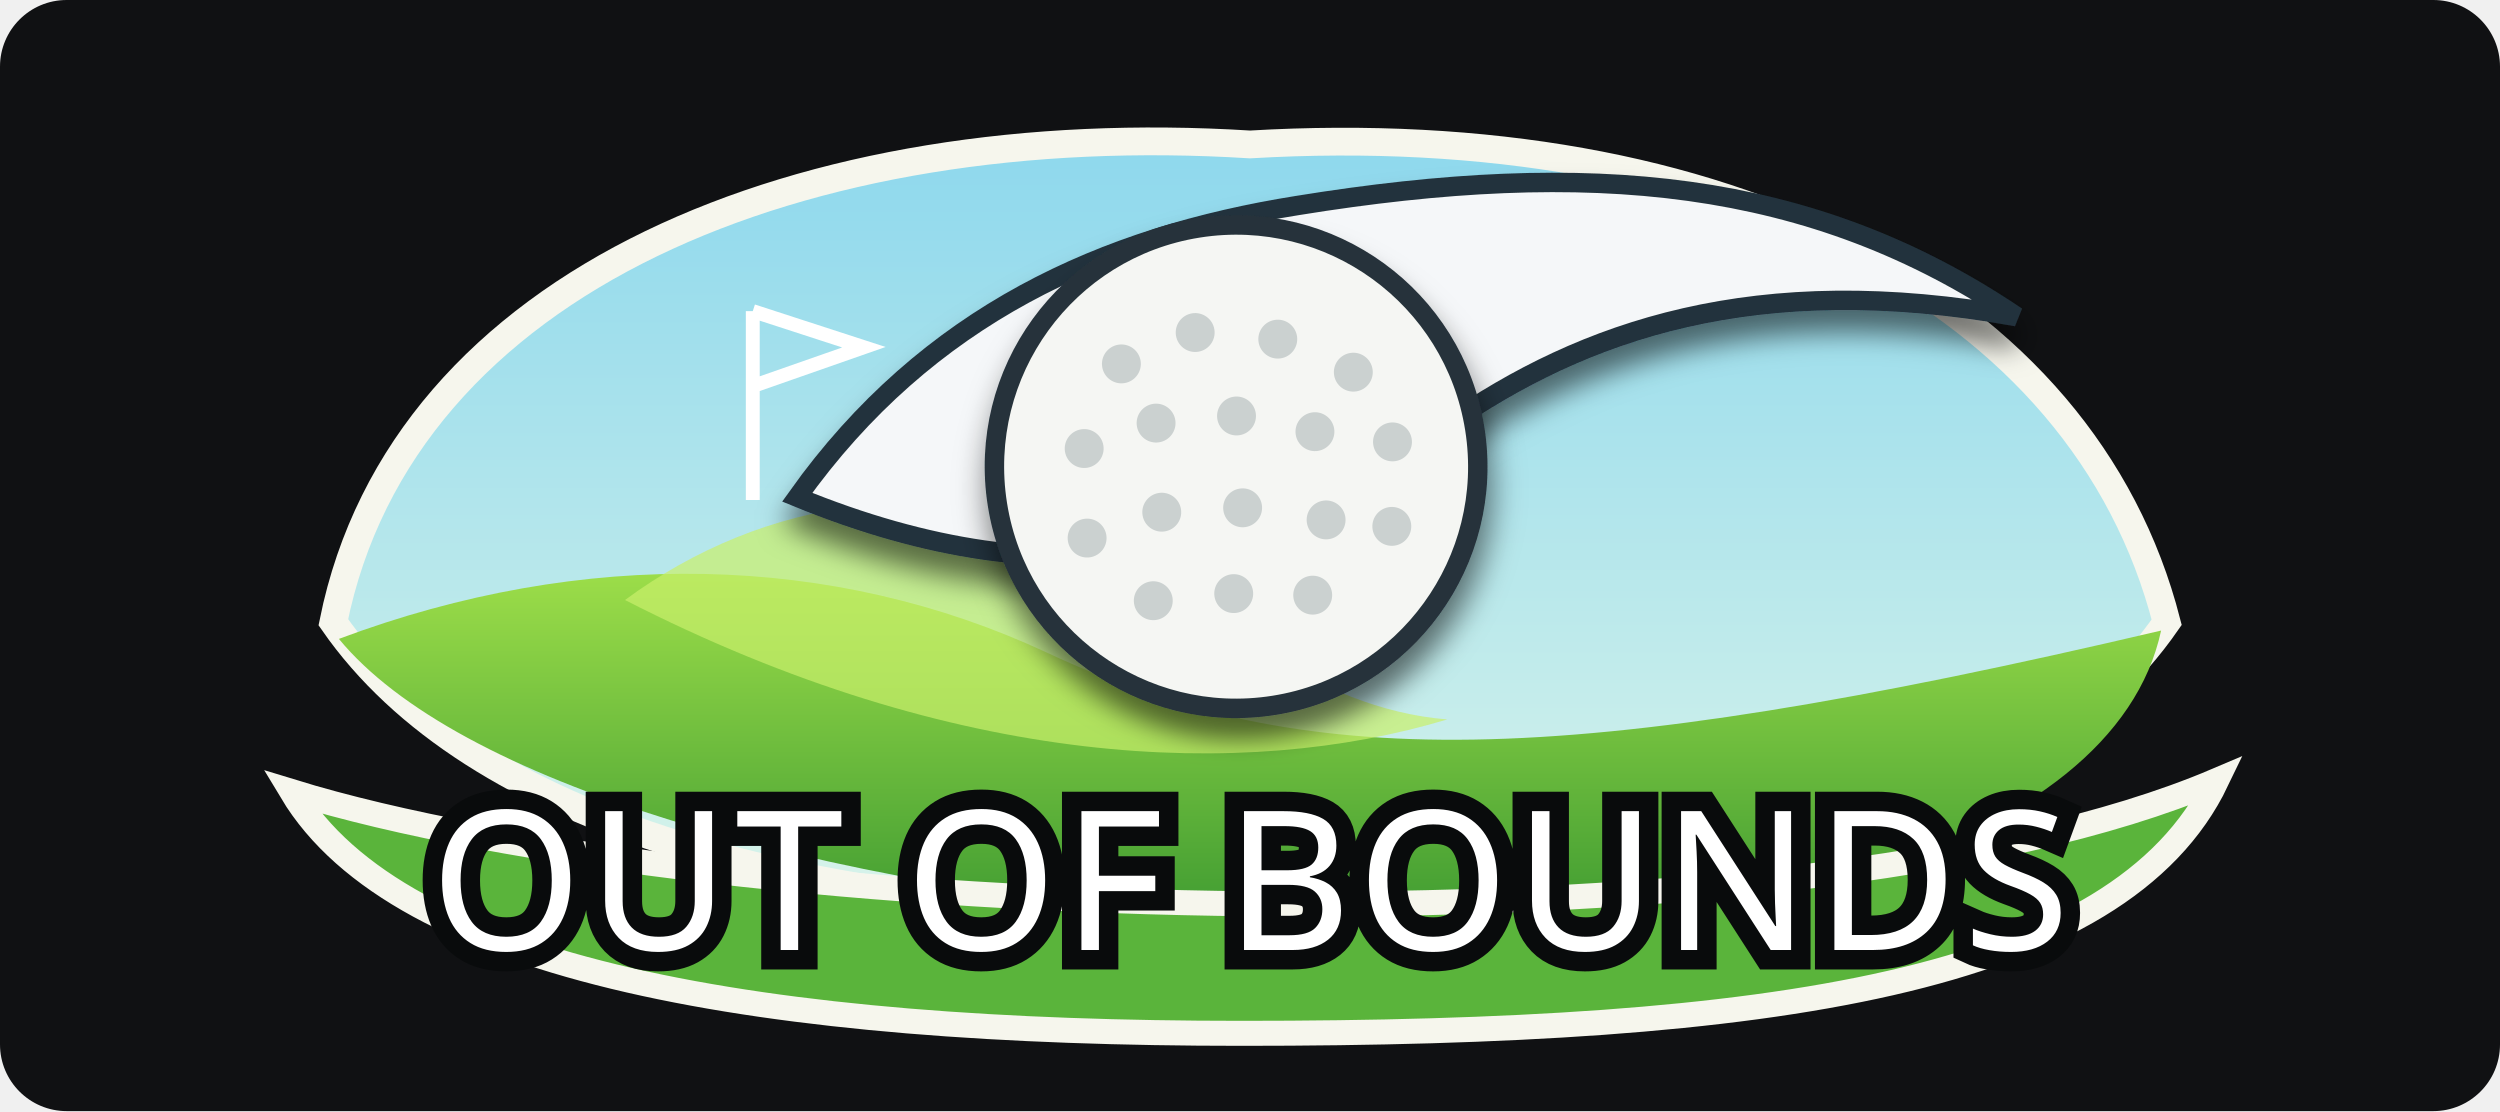
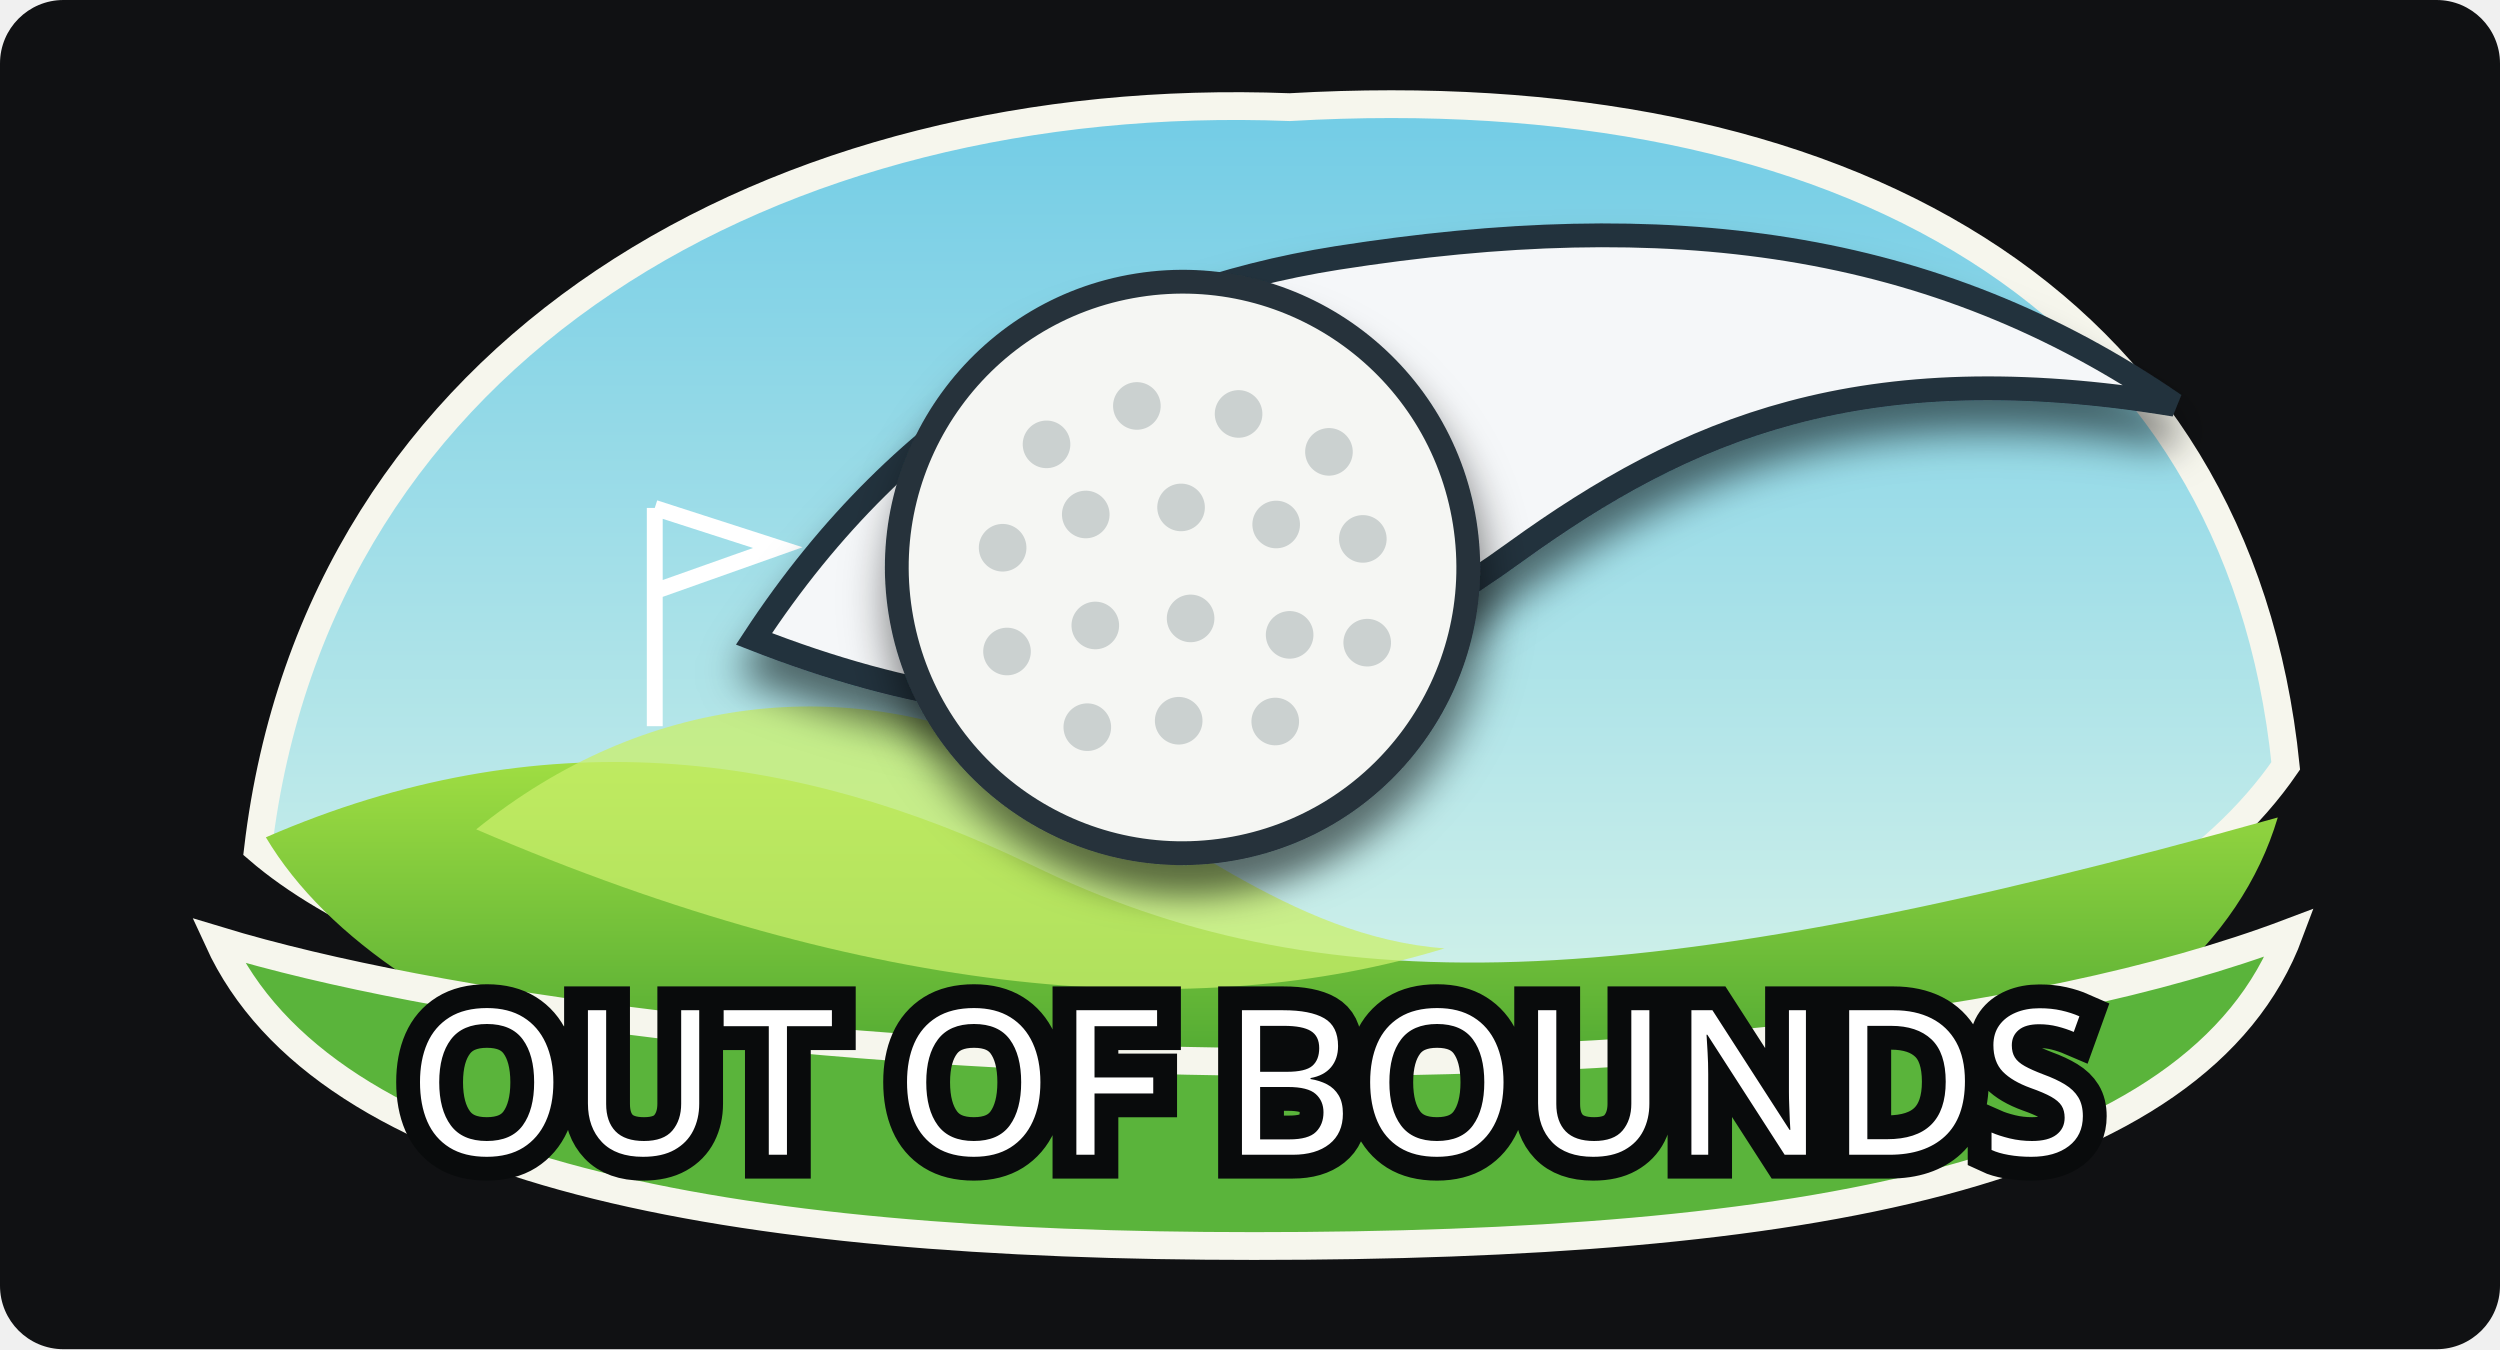
- <svg xmlns="http://www.w3.org/2000/svg" viewBox="0 0 900 400" role="img" aria-labelledby="title desc">
+ <svg xmlns="http://www.w3.org/2000/svg" viewBox="0 0 630 340" role="img" aria-labelledby="title desc">
  <defs>
    <linearGradient id="sky" x1="0" y1="0" x2="0" y2="1">
-       <stop offset="0" stop-color="#8ed8ed" />
+       <stop offset="0" stop-color="#72cce6" />
      <stop offset="1" stop-color="#d9f4ea" />
    </linearGradient>
    <linearGradient id="grass" x1="0" y1="0" x2="0" y2="1">
-       <stop offset="0" stop-color="#9cdd49" />
-       <stop offset="1" stop-color="#3d9a31" />
+       <stop offset="0" stop-color="#9fdd42" />
+       <stop offset="1" stop-color="#31952d" />
    </linearGradient>
    <filter id="shadow" x="-20%" y="-20%" width="140%" height="140%">
      <feDropShadow dx="0" dy="8" stdDeviation="5" flood-color="#000" flood-opacity=".55" />
    </filter>
  </defs>
-   <rect width="900" height="400" rx="24" fill="#101113" />
-   <path d="M120 224C145 100 290 42 450 52c170-10 300 55 330 172-50 72-170 106-330 106S170 296 120 224Z" fill="url(#sky)" stroke="#f6f6ed" stroke-width="10" />
-   <path d="M122 230c88-33 178-31 255 5 92 43 184 43 401-8-17 79-157 119-328 105-161-13-286-51-328-102Z" fill="url(#grass)" />
-   <path d="M225 216c50-37 116-47 170-18 42 22 77 57 126 61-73 22-177 18-296-43Z" fill="#c9ef6b" opacity=".7" />
-   <path d="M271 180v-68M271 112l40 13-40 14" fill="none" stroke="#fff" stroke-width="5" />
-   <path d="M287 179c47-66 111-94 180-105 105-17 185-10 259 40-94-17-156 5-205 39-68 47-139 65-234 26Z" fill="#f5f7f9" stroke="#24333c" stroke-width="7" filter="url(#shadow)" />
-   <g transform="translate(445 168) rotate(-9)" filter="url(#shadow)">
-     <circle r="87" fill="#f5f6f3" stroke="#26333a" stroke-width="7" />
+   <rect width="630" height="340" rx="16" fill="#101113" />
+   <path d="M65 214C80 87 196 22 325 27c139-8 239 48 251 166-35 51-128 80-252 80-126 0-222-27-259-59Z" fill="url(#sky)" stroke="#f6f6ed" stroke-width="7" />
+   <path d="M67 211c69-30 133-22 193 7 72 35 150 34 314-12-19 64-116 98-252 93-125-4-224-36-255-88Z" fill="url(#grass)" />
+   <path d="M120 209c42-34 94-40 140-18 35 17 65 45 104 48-62 19-144 13-244-30Z" fill="#c9ef6b" opacity=".75" />
+   <path d="M165 183v-55M165 128l31 10-31 11" fill="none" stroke="#fff" stroke-width="4" />
+   <path d="M190 161c38-58 90-87 147-96 83-13 150-5 211 37-79-13-123 6-166 37-55 40-113 53-192 22Z" fill="#f5f7f9" stroke="#24333c" stroke-width="6" filter="url(#shadow)" />
+   <g transform="translate(298 143) rotate(-9)" filter="url(#shadow)">
+     <circle r="72" fill="#f5f6f3" stroke="#26333a" stroke-width="6" />
    <g fill="#cbd1d0">
-       <circle cx="-35" cy="-43" r="7" />
-       <circle cx="-7" cy="-50" r="7" />
-       <circle cx="22" cy="-43" r="7" />
-       <circle cx="47" cy="-27" r="7" />
-       <circle cx="-53" cy="-15" r="7" />
-       <circle cx="-26" cy="-20" r="7" />
-       <circle cx="3" cy="-18" r="7" />
-       <circle cx="30" cy="-8" r="7" />
-       <circle cx="57" cy="0" r="7" />
-       <circle cx="-57" cy="17" r="7" />
-       <circle cx="-29" cy="12" r="7" />
-       <circle cx="0" cy="15" r="7" />
-       <circle cx="29" cy="24" r="7" />
-       <circle cx="52" cy="30" r="7" />
-       <circle cx="-37" cy="43" r="7" />
-       <circle cx="-8" cy="45" r="7" />
-       <circle cx="20" cy="50" r="7" />
+       <circle cx="-29" cy="-36" r="6" />
+       <circle cx="-5" cy="-42" r="6" />
+       <circle cx="20" cy="-36" r="6" />
+       <circle cx="41" cy="-23" r="6" />
+       <circle cx="-44" cy="-12" r="6" />
+       <circle cx="-22" cy="-17" r="6" />
+       <circle cx="2" cy="-15" r="6" />
+       <circle cx="25" cy="-7" r="6" />
+       <circle cx="46" cy="0" r="6" />
+       <circle cx="-47" cy="14" r="6" />
+       <circle cx="-24" cy="11" r="6" />
+       <circle cx="0" cy="13" r="6" />
+       <circle cx="24" cy="21" r="6" />
+       <circle cx="43" cy="26" r="6" />
+       <circle cx="-30" cy="36" r="6" />
+       <circle cx="-7" cy="38" r="6" />
+       <circle cx="17" cy="42" r="6" />
    </g>
  </g>
-   <path d="M105 285c153 47 538 62 693-4-35 73-161 91-351 91-171 0-303-22-342-87Z" fill="#5ab43b" stroke="#f6f6ed" stroke-width="9" />
-   <text x="450" y="342" text-anchor="middle" fill="#fff" stroke="#090b0c" stroke-width="14" paint-order="stroke" font-family="Impact, Anton, sans-serif" font-size="70" letter-spacing="2">OUT OF BOUNDS</text>
+   <path d="M55 237c112 34 390 48 522-2-23 62-124 79-261 79-132 0-234-18-261-77Z" fill="#5ab43b" stroke="#f6f6ed" stroke-width="7" />
+   <text x="315" y="291" text-anchor="middle" fill="#fff" stroke="#090b0c" stroke-width="12" paint-order="stroke" font-family="Impact, Anton, sans-serif" font-size="51" letter-spacing="1">OUT OF BOUNDS</text>
</svg>
